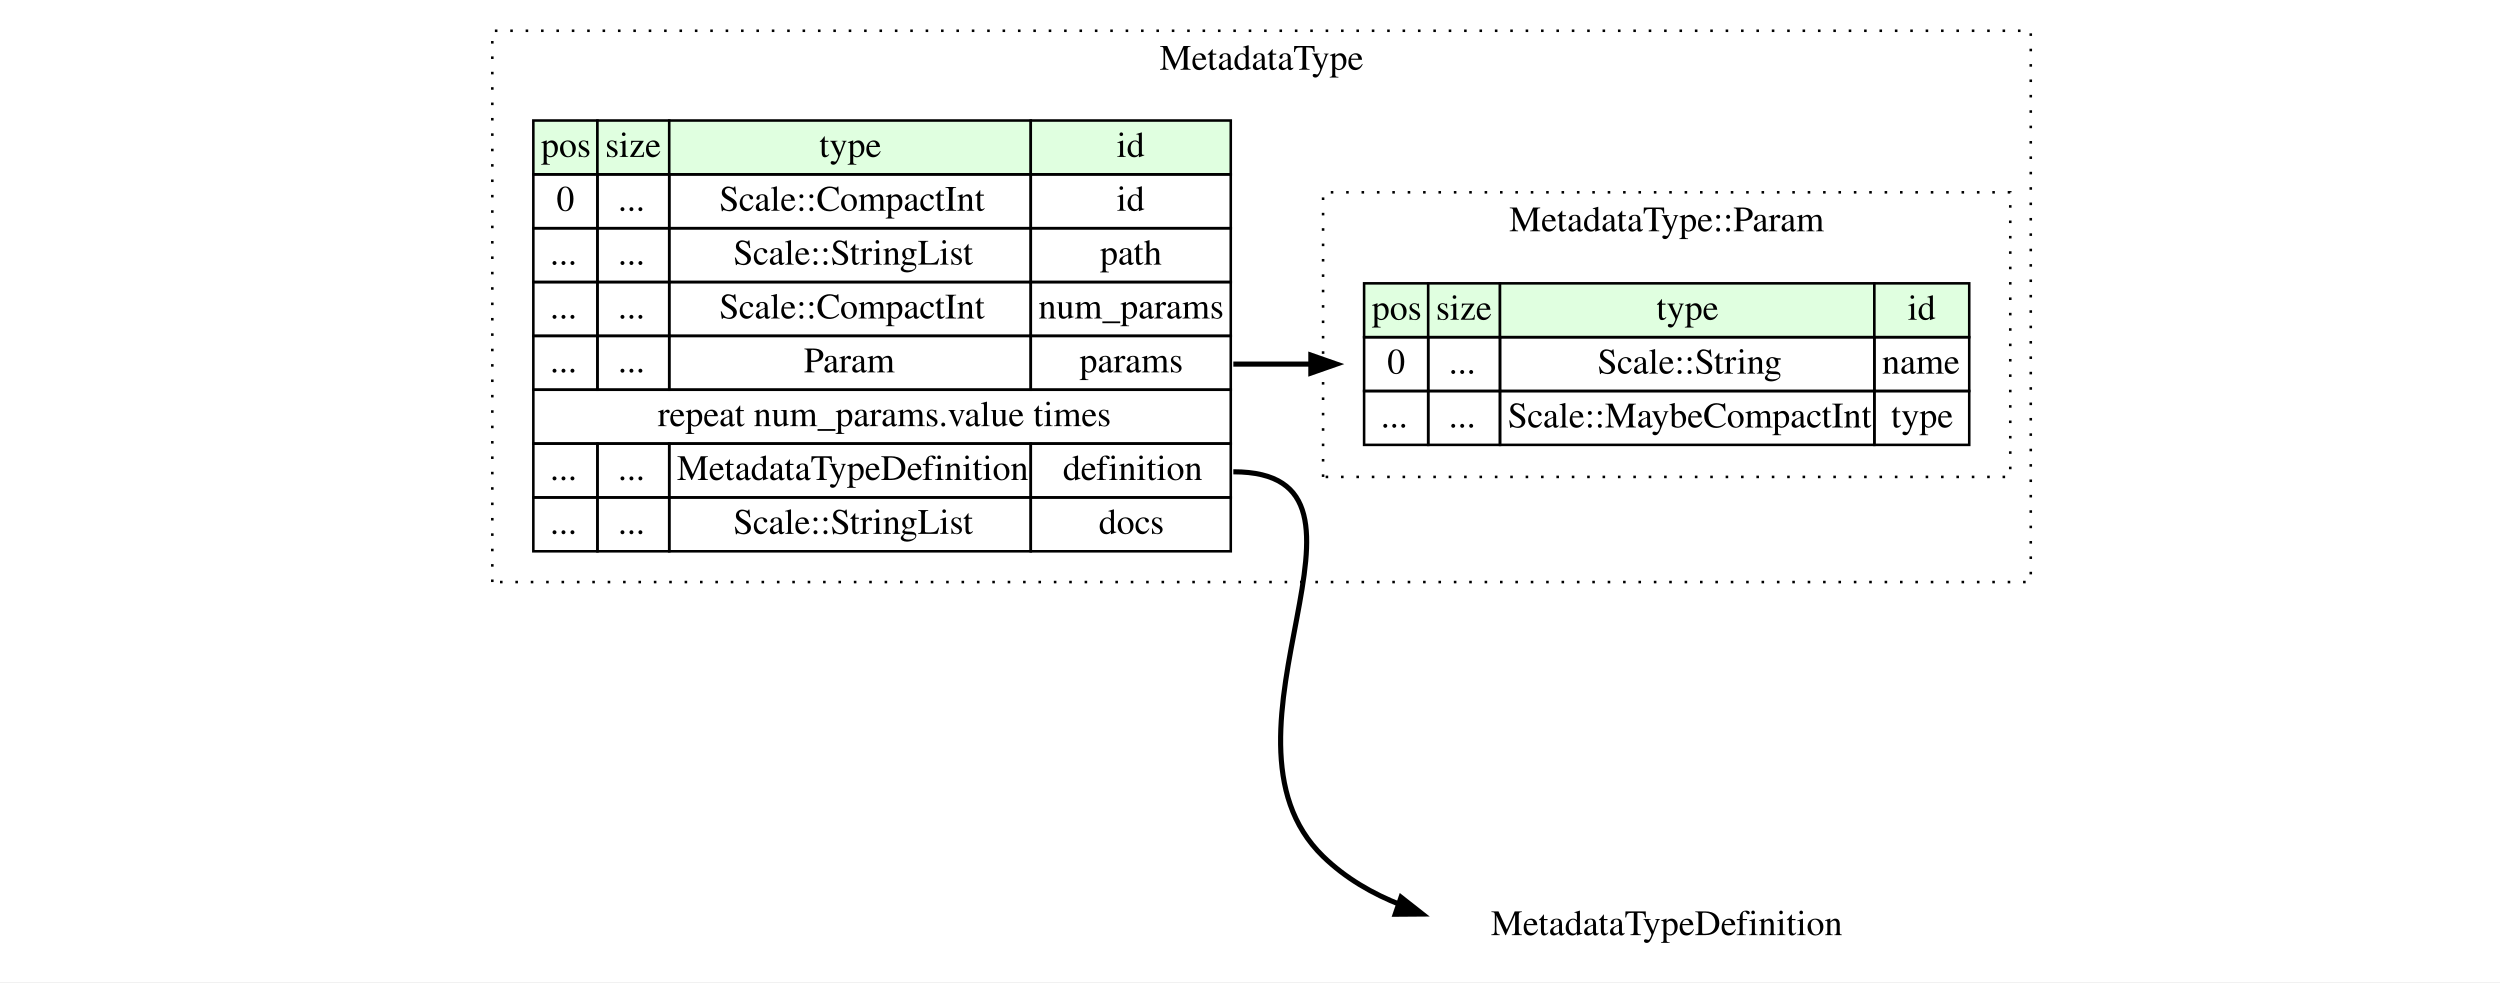
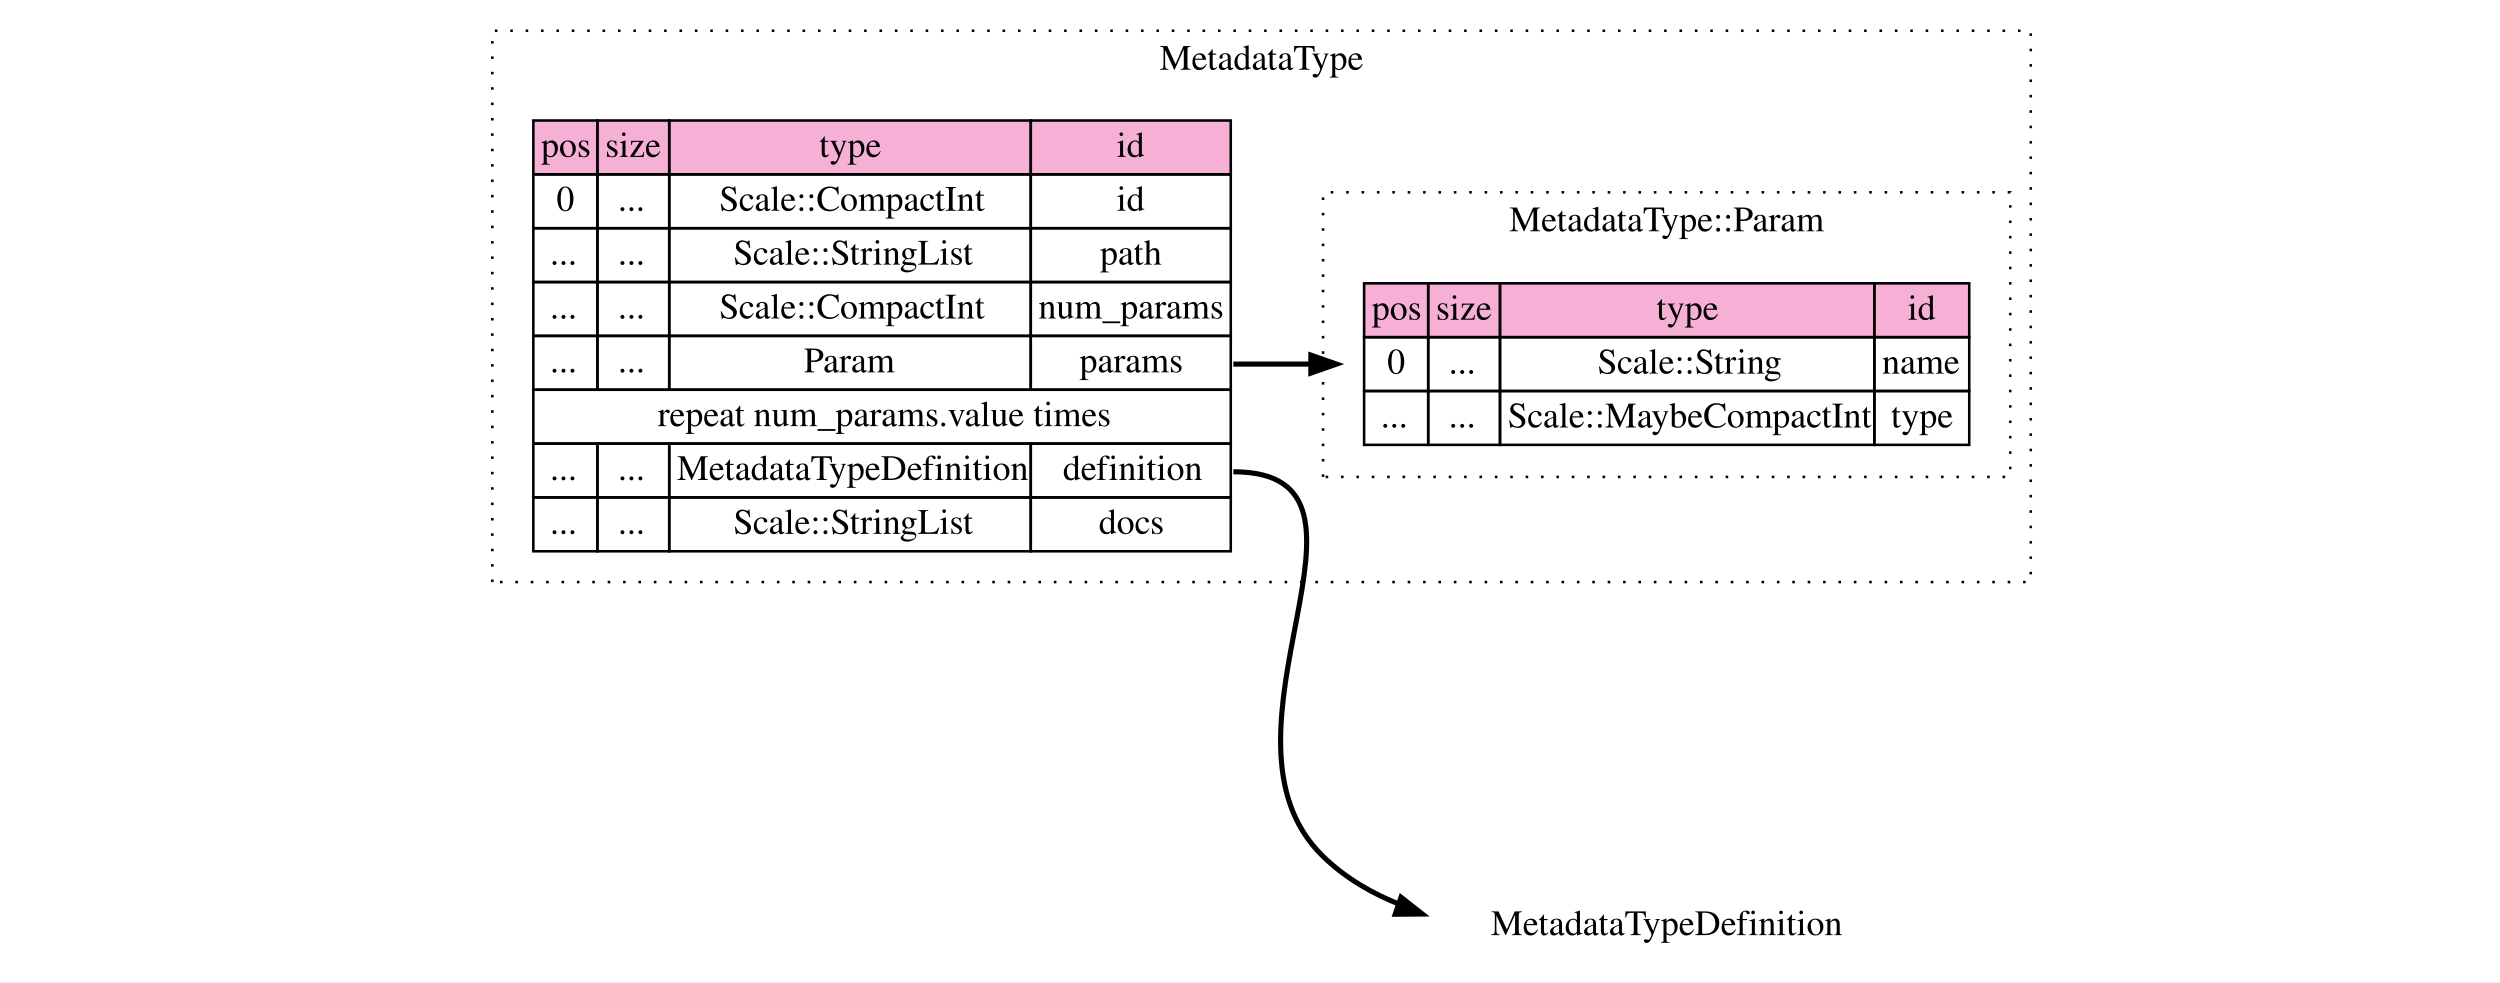
<svg xmlns="http://www.w3.org/2000/svg" xmlns:xlink="http://www.w3.org/1999/xlink" width="975pt" height="383pt" viewBox="0.00 0.00 975.00 383.00">
  <g id="graph0" class="graph" transform="scale(1 1) rotate(0) translate(4 379)">
    <polygon fill="white" stroke="none" points="-4,4 -4,-379 971,-379 971,4 -4,4" />
    <g id="clust1" class="cluster">
-       <polygon fill="none" stroke="black" stroke-dasharray="1,5" points="188,-152 188,-367 788,-367 788,-152 188,-152" />
+       <polygon fill="white" stroke="black" stroke-dasharray="1,5" points="188,-152 188,-367 788,-367 788,-152 188,-152" />
      <text text-anchor="middle" x="488" y="-351.8" font-family="Times,serif" font-size="14.00">MetadataType</text>
    </g>
    <g id="clust2" class="cluster">
-       <polygon fill="none" stroke="black" stroke-dasharray="1,5" points="512,-193 512,-304 780,-304 780,-193 512,-193" />
+       <polygon fill="white" stroke="black" stroke-dasharray="1,5" points="512,-193 512,-304 780,-304 780,-193 512,-193" />
      <text text-anchor="middle" x="646" y="-288.8" font-family="Times,serif" font-size="14.00">MetadataType::Param</text>
    </g>
    <g id="node1" class="node">
-       <polygon fill="#e0ffe0" stroke="none" points="204,-311 204,-332 229,-332 229,-311 204,-311" />
+       <polygon fill="#e6007a4f" stroke="none" points="204,-311 204,-332 229,-332 229,-311 204,-311" />
      <polygon fill="none" stroke="black" points="204,-311 204,-332 229,-332 229,-311 204,-311" />
      <text text-anchor="start" x="207" y="-317.8" font-family="Times,serif" font-size="14.00">pos</text>
-       <polygon fill="#e0ffe0" stroke="none" points="229,-311 229,-332 257,-332 257,-311 229,-311" />
+       <polygon fill="#e6007a4f" stroke="none" points="229,-311 229,-332 257,-332 257,-311 229,-311" />
      <polygon fill="none" stroke="black" points="229,-311 229,-332 257,-332 257,-311 229,-311" />
      <text text-anchor="start" x="232" y="-317.8" font-family="Times,serif" font-size="14.00">size</text>
-       <polygon fill="#e0ffe0" stroke="none" points="257,-311 257,-332 398,-332 398,-311 257,-311" />
+       <polygon fill="#e6007a4f" stroke="none" points="257,-311 257,-332 398,-332 398,-311 257,-311" />
      <polygon fill="none" stroke="black" points="257,-311 257,-332 398,-332 398,-311 257,-311" />
      <text text-anchor="start" x="315.5" y="-317.8" font-family="Times,serif" font-size="14.00">type</text>
-       <polygon fill="#e0ffe0" stroke="none" points="398,-311 398,-332 476,-332 476,-311 398,-311" />
+       <polygon fill="#e6007a4f" stroke="none" points="398,-311 398,-332 476,-332 476,-311 398,-311" />
      <polygon fill="none" stroke="black" points="398,-311 398,-332 476,-332 476,-311 398,-311" />
      <text text-anchor="start" x="431.5" y="-317.8" font-family="Times,serif" font-size="14.00">id</text>
      <polygon fill="none" stroke="black" points="204,-290 204,-311 229,-311 229,-290 204,-290" />
      <text text-anchor="start" x="213" y="-296.8" font-family="Times,serif" font-size="14.00">0</text>
      <polygon fill="none" stroke="black" points="229,-290 229,-311 257,-311 257,-290 229,-290" />
      <text text-anchor="start" x="237" y="-296.8" font-family="Times,serif" font-size="14.00">...</text>
      <polygon fill="none" stroke="black" points="257,-290 257,-311 398,-311 398,-290 257,-290" />
      <text text-anchor="start" x="276.5" y="-296.8" font-family="Times,serif" font-size="14.00">Scale::CompactInt</text>
      <polygon fill="none" stroke="black" points="398,-290 398,-311 476,-311 476,-290 398,-290" />
      <text text-anchor="start" x="431.5" y="-296.8" font-family="Times,serif" font-size="14.00">id</text>
      <polygon fill="none" stroke="black" points="204,-269 204,-290 229,-290 229,-269 204,-269" />
      <text text-anchor="start" x="210.5" y="-275.8" font-family="Times,serif" font-size="14.00">...</text>
      <polygon fill="none" stroke="black" points="229,-269 229,-290 257,-290 257,-269 229,-269" />
      <text text-anchor="start" x="237" y="-275.8" font-family="Times,serif" font-size="14.00">...</text>
      <polygon fill="none" stroke="black" points="257,-269 257,-290 398,-290 398,-269 257,-269" />
      <text text-anchor="start" x="282" y="-275.8" font-family="Times,serif" font-size="14.00">Scale::StringList</text>
      <polygon fill="none" stroke="black" points="398,-269 398,-290 476,-290 476,-269 398,-269" />
      <text text-anchor="start" x="425" y="-275.8" font-family="Times,serif" font-size="14.00">path</text>
      <polygon fill="none" stroke="black" points="204,-248 204,-269 229,-269 229,-248 204,-248" />
      <text text-anchor="start" x="210.5" y="-254.8" font-family="Times,serif" font-size="14.00">...</text>
      <polygon fill="none" stroke="black" points="229,-248 229,-269 257,-269 257,-248 229,-248" />
      <text text-anchor="start" x="237" y="-254.8" font-family="Times,serif" font-size="14.00">...</text>
      <polygon fill="none" stroke="black" points="257,-248 257,-269 398,-269 398,-248 257,-248" />
      <text text-anchor="start" x="276.5" y="-254.8" font-family="Times,serif" font-size="14.00">Scale::CompactInt</text>
      <polygon fill="none" stroke="black" points="398,-248 398,-269 476,-269 476,-248 398,-248" />
      <text text-anchor="start" x="401" y="-254.8" font-family="Times,serif" font-size="14.00">num_params</text>
      <polygon fill="none" stroke="black" points="204,-227 204,-248 229,-248 229,-227 204,-227" />
      <text text-anchor="start" x="210.5" y="-233.8" font-family="Times,serif" font-size="14.00">...</text>
      <polygon fill="none" stroke="black" points="229,-227 229,-248 257,-248 257,-227 229,-227" />
      <text text-anchor="start" x="237" y="-233.8" font-family="Times,serif" font-size="14.00">...</text>
      <polygon fill="none" stroke="black" points="257,-227 257,-248 398,-248 398,-227 257,-227" />
      <text text-anchor="start" x="309.5" y="-233.8" font-family="Times,serif" font-size="14.00">Param</text>
      <polygon fill="none" stroke="black" points="398,-227 398,-248 476,-248 476,-227 398,-227" />
      <text text-anchor="start" x="417" y="-233.8" font-family="Times,serif" font-size="14.00">params</text>
      <polygon fill="none" stroke="black" points="204,-206 204,-227 476,-227 476,-206 204,-206" />
      <text text-anchor="start" x="252.5" y="-212.8" font-family="Times,serif" font-size="14.00">repeat num_params.value times</text>
      <polygon fill="none" stroke="black" points="204,-185 204,-206 229,-206 229,-185 204,-185" />
      <text text-anchor="start" x="210.5" y="-191.8" font-family="Times,serif" font-size="14.00">...</text>
      <polygon fill="none" stroke="black" points="229,-185 229,-206 257,-206 257,-185 229,-185" />
      <text text-anchor="start" x="237" y="-191.8" font-family="Times,serif" font-size="14.00">...</text>
      <polygon fill="none" stroke="black" points="257,-185 257,-206 398,-206 398,-185 257,-185" />
      <text text-anchor="start" x="260" y="-191.8" font-family="Times,serif" font-size="14.00">MetadataTypeDefinition</text>
      <polygon fill="none" stroke="black" points="398,-185 398,-206 476,-206 476,-185 398,-185" />
      <text text-anchor="start" x="410.5" y="-191.8" font-family="Times,serif" font-size="14.00">definition</text>
      <polygon fill="none" stroke="black" points="204,-164 204,-185 229,-185 229,-164 204,-164" />
      <text text-anchor="start" x="210.5" y="-170.8" font-family="Times,serif" font-size="14.00">...</text>
      <polygon fill="none" stroke="black" points="229,-164 229,-185 257,-185 257,-164 229,-164" />
      <text text-anchor="start" x="237" y="-170.8" font-family="Times,serif" font-size="14.00">...</text>
      <polygon fill="none" stroke="black" points="257,-164 257,-185 398,-185 398,-164 257,-164" />
      <text text-anchor="start" x="282" y="-170.8" font-family="Times,serif" font-size="14.00">Scale::StringList</text>
      <polygon fill="none" stroke="black" points="398,-164 398,-185 476,-185 476,-164 398,-164" />
      <text text-anchor="start" x="424.5" y="-170.8" font-family="Times,serif" font-size="14.00">docs</text>
    </g>
    <g id="node2" class="node">
-       <polygon fill="#e0ffe0" stroke="none" points="528,-247.5 528,-268.5 553,-268.5 553,-247.5 528,-247.5" />
+       <polygon fill="#e6007a4f" stroke="none" points="528,-247.5 528,-268.5 553,-268.5 553,-247.5 528,-247.5" />
      <polygon fill="none" stroke="black" points="528,-247.5 528,-268.5 553,-268.5 553,-247.5 528,-247.5" />
      <text text-anchor="start" x="531" y="-254.3" font-family="Times,serif" font-size="14.00">pos</text>
-       <polygon fill="#e0ffe0" stroke="none" points="553,-247.5 553,-268.5 581,-268.5 581,-247.5 553,-247.5" />
+       <polygon fill="#e6007a4f" stroke="none" points="553,-247.5 553,-268.5 581,-268.5 581,-247.5 553,-247.5" />
      <polygon fill="none" stroke="black" points="553,-247.5 553,-268.5 581,-268.5 581,-247.5 553,-247.5" />
      <text text-anchor="start" x="556" y="-254.3" font-family="Times,serif" font-size="14.00">size</text>
-       <polygon fill="#e0ffe0" stroke="none" points="581,-247.5 581,-268.5 727,-268.5 727,-247.5 581,-247.5" />
+       <polygon fill="#e6007a4f" stroke="none" points="581,-247.5 581,-268.5 727,-268.5 727,-247.5 581,-247.5" />
      <polygon fill="none" stroke="black" points="581,-247.5 581,-268.5 727,-268.5 727,-247.5 581,-247.5" />
      <text text-anchor="start" x="642" y="-254.3" font-family="Times,serif" font-size="14.00">type</text>
-       <polygon fill="#e0ffe0" stroke="none" points="727,-247.5 727,-268.5 764,-268.5 764,-247.5 727,-247.5" />
+       <polygon fill="#e6007a4f" stroke="none" points="727,-247.5 727,-268.5 764,-268.5 764,-247.5 727,-247.5" />
      <polygon fill="none" stroke="black" points="727,-247.5 727,-268.5 764,-268.5 764,-247.5 727,-247.5" />
      <text text-anchor="start" x="740" y="-254.3" font-family="Times,serif" font-size="14.00">id</text>
      <polygon fill="none" stroke="black" points="528,-226.5 528,-247.5 553,-247.5 553,-226.5 528,-226.5" />
      <text text-anchor="start" x="537" y="-233.3" font-family="Times,serif" font-size="14.00">0</text>
      <polygon fill="none" stroke="black" points="553,-226.5 553,-247.5 581,-247.5 581,-226.5 553,-226.5" />
      <text text-anchor="start" x="561" y="-233.3" font-family="Times,serif" font-size="14.00">...</text>
      <polygon fill="none" stroke="black" points="581,-226.5 581,-247.5 727,-247.5 727,-226.5 581,-226.5" />
      <text text-anchor="start" x="619" y="-233.3" font-family="Times,serif" font-size="14.00">Scale::String</text>
      <polygon fill="none" stroke="black" points="727,-226.5 727,-247.5 764,-247.5 764,-226.5 727,-226.5" />
      <text text-anchor="start" x="730" y="-233.3" font-family="Times,serif" font-size="14.00">name</text>
      <polygon fill="none" stroke="black" points="528,-205.5 528,-226.5 553,-226.5 553,-205.5 528,-205.5" />
      <text text-anchor="start" x="534.5" y="-212.3" font-family="Times,serif" font-size="14.00">...</text>
      <polygon fill="none" stroke="black" points="553,-205.5 553,-226.5 581,-226.5 581,-205.5 553,-205.5" />
      <text text-anchor="start" x="561" y="-212.3" font-family="Times,serif" font-size="14.00">...</text>
      <polygon fill="none" stroke="black" points="581,-205.5 581,-226.5 727,-226.5 727,-205.5 581,-205.5" />
      <text text-anchor="start" x="584" y="-212.3" font-family="Times,serif" font-size="14.00">Scale::MaybeCompactInt</text>
      <polygon fill="none" stroke="black" points="727,-205.5 727,-226.5 764,-226.5 764,-205.5 727,-205.5" />
      <text text-anchor="start" x="733.5" y="-212.3" font-family="Times,serif" font-size="14.00">type</text>
    </g>
    <g id="edge4" class="edge">
      <path fill="none" stroke="black" stroke-width="2" d="M477,-237C487.5,-237 498.37,-237 509.3,-237" />
      <polygon fill="black" stroke="black" stroke-width="2" points="507.23,-240.5 517.23,-237 507.23,-233.5 507.23,-240.5" />
    </g>
    <g id="node6" class="node">
      <text text-anchor="middle" x="646" y="-14.3" font-family="Times,serif" font-size="14.00">
        <a xlink:href="sect-metadata#img-metadata-type-definition" xlink:title="MetadataTypeDefinition">
                MetadataTypeDefinition
              </a>
      </text>
    </g>
    <g id="edge6" class="edge">
      <path fill="none" stroke="black" stroke-width="2" d="M477,-195C545.46,-195 462.9,-92.7 512,-45 520.69,-36.56 531.26,-30.41 542.6,-25.99" />
      <polygon fill="black" stroke="black" stroke-width="2" points="542.4,-29.08 550.74,-22.53 540.14,-22.45 542.4,-29.08" />
    </g>
  </g>
</svg>
